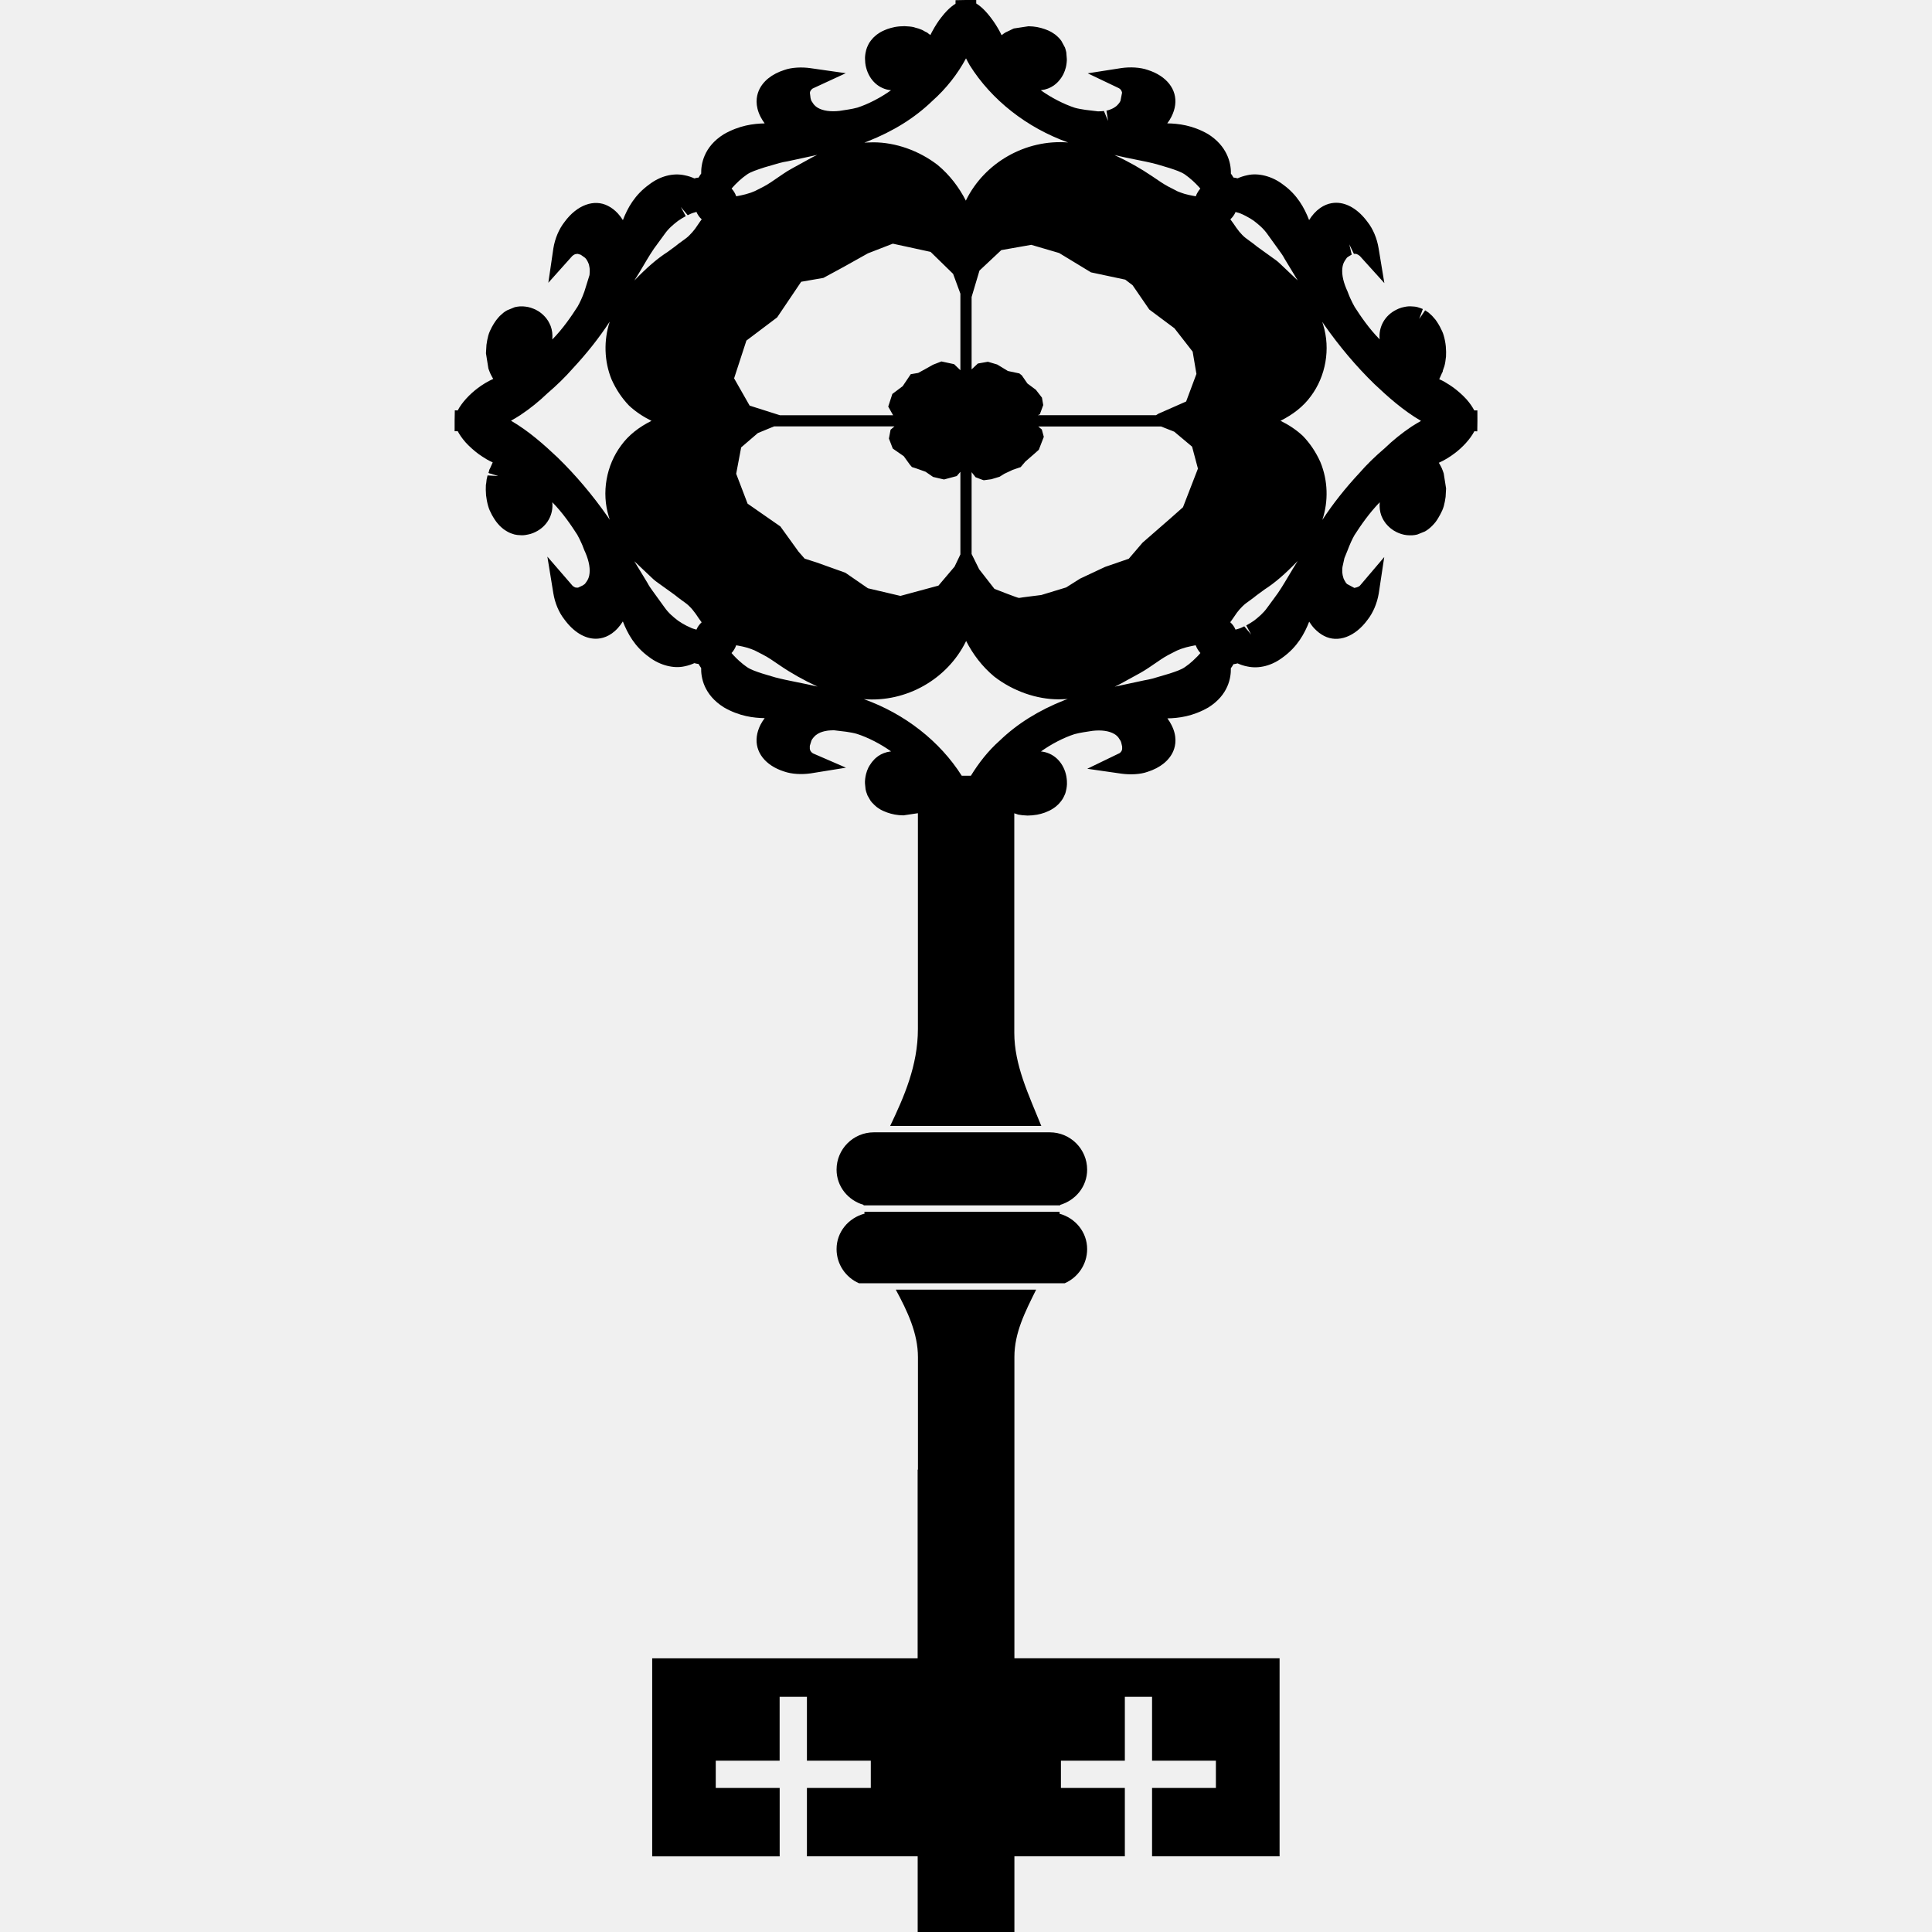
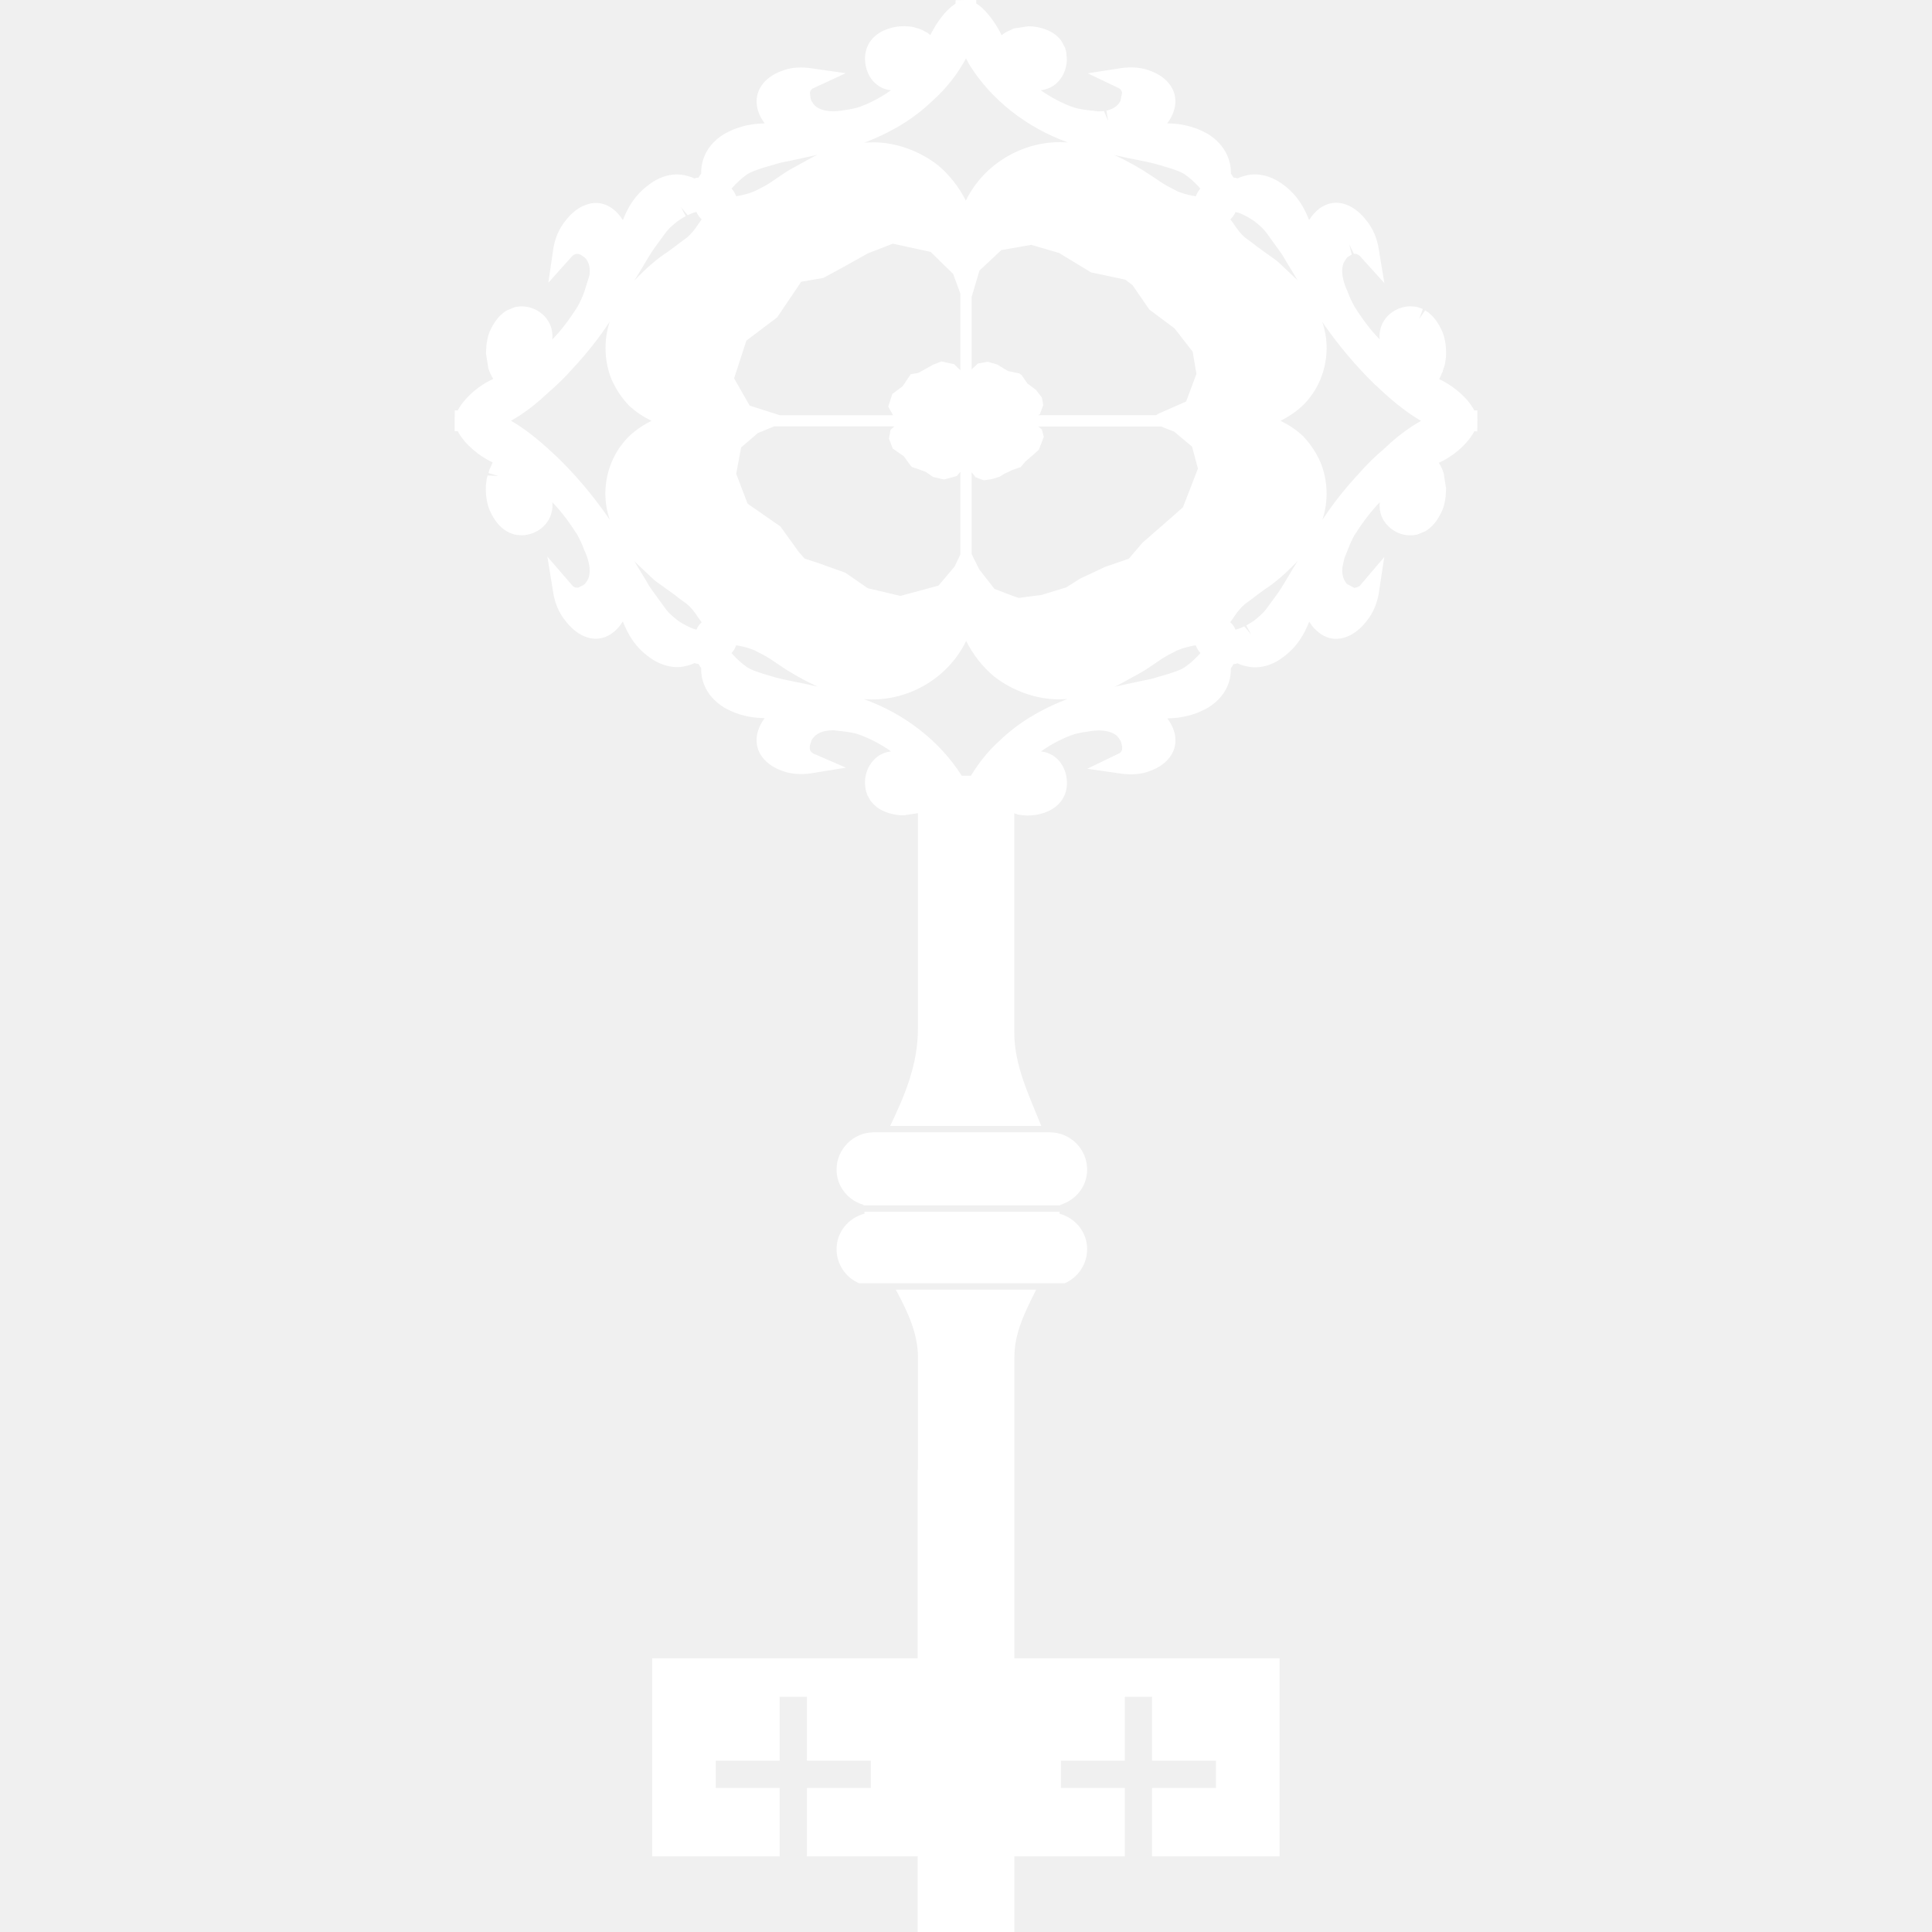
- <svg xmlns="http://www.w3.org/2000/svg" fill="#000000" version="1.1" id="Capa_1" width="800px" height="800px" viewBox="0 0 50.117 50.117" xml:space="preserve">
+ <svg xmlns="http://www.w3.org/2000/svg" fill="#ffffff" version="1.1" id="Capa_1" width="800px" height="800px" viewBox="0 0 50.117 50.117" xml:space="preserve">
  <g>
    <g>
      <path d="M38.324,10.646h-0.081c-0.046-0.087-0.106-0.179-0.2-0.286c-0.044-0.049-0.093-0.098-0.168-0.166    c-0.055-0.047-0.109-0.094-0.174-0.141c-0.061-0.045-0.123-0.084-0.221-0.143c-0.043-0.024-0.086-0.048-0.146-0.073l0.06-0.133    c0,0,0-0.002,0-0.003l0.033-0.065l-0.002-0.013c0.006-0.018,0.012-0.034,0.016-0.048l0.027-0.077    c0.02-0.07,0.031-0.147,0.042-0.248c0.005-0.079,0.003-0.162-0.005-0.267c-0.01-0.092-0.027-0.188-0.056-0.285    c-0.021-0.074-0.054-0.14-0.097-0.223l-0.035-0.061c-0.025-0.043-0.053-0.084-0.078-0.119l-0.043-0.049    c-0.03-0.038-0.062-0.071-0.092-0.095L37.059,8.11c-0.031-0.022-0.06-0.042-0.09-0.06l-0.154,0.224l0.094-0.258    c-0.035-0.015-0.067-0.026-0.139-0.049c-0.045-0.012-0.093-0.018-0.186-0.021c-0.029,0-0.059,0.001-0.087,0.005l-0.038,0.006    c-0.037,0.006-0.075,0.016-0.109,0.025c-0.047,0.015-0.09,0.032-0.123,0.05c-0.308,0.149-0.471,0.454-0.438,0.771    c-0.272-0.275-0.493-0.599-0.647-0.839C35.1,7.89,35.062,7.815,35.023,7.728c-0.015-0.03-0.025-0.063-0.039-0.094    c-0.018-0.049-0.037-0.098-0.057-0.139C34.829,7.266,34.796,7.06,34.83,6.9c0.013-0.061,0.037-0.112,0.074-0.164l0.037-0.053    c0.021-0.018,0.041-0.028,0.059-0.04l0.064-0.039l-0.062-0.265l0.118,0.245l0.053,0.002l0.007-0.001    c0.03,0.01,0.064,0.029,0.098,0.059l0.633,0.7l-0.15-0.907c-0.042-0.257-0.146-0.5-0.285-0.677c-0.236-0.322-0.527-0.5-0.814-0.5    c-0.148,0-0.367,0.048-0.574,0.276c-0.049,0.055-0.092,0.112-0.129,0.173c-0.122-0.315-0.307-0.656-0.676-0.921    c-0.291-0.225-0.65-0.305-0.918-0.245c-0.106,0.021-0.194,0.053-0.262,0.083c-0.035-0.009-0.07-0.017-0.108-0.021    c-0.019-0.036-0.041-0.07-0.065-0.102c0.008-0.29-0.109-0.723-0.593-1.025c-0.399-0.23-0.769-0.273-1.058-0.278    c0.041-0.053,0.078-0.111,0.109-0.173c0.051-0.103,0.084-0.204,0.096-0.301c0.054-0.405-0.222-0.756-0.709-0.911    c-0.198-0.07-0.457-0.082-0.688-0.049l-0.871,0.136l0.809,0.386c0.01,0.005,0.043,0.025,0.063,0.063    c0.006,0.01,0.013,0.028,0.019,0.053l-0.041,0.21c-0.013,0.03-0.031,0.061-0.084,0.116c-0.017,0.018-0.033,0.034-0.09,0.068    C28.87,2.81,28.852,2.82,28.829,2.829l-0.056,0.022c-0.022,0.008-0.047,0.014-0.071,0.018l0.042,0.268L28.637,2.88    c-0.031,0.004-0.066,0.006-0.152,0.009L28.16,2.85c-0.094-0.015-0.19-0.029-0.277-0.054c-0.287-0.093-0.615-0.263-0.886-0.456    l0.021-0.002c0.116-0.015,0.223-0.055,0.314-0.118l0.059-0.046c0.023-0.021,0.047-0.043,0.053-0.05l0.053-0.062    c0.023-0.029,0.044-0.061,0.062-0.092l0.027-0.049c0.027-0.058,0.048-0.113,0.062-0.17c0.008-0.035,0.016-0.074,0.021-0.121    c0.006-0.048,0.007-0.098,0.004-0.11L27.66,1.356c-0.01-0.042-0.02-0.084-0.034-0.122l-0.093-0.172    c-0.021-0.03-0.045-0.058-0.064-0.078L27.43,0.946c-0.029-0.029-0.063-0.057-0.107-0.083l-0.055-0.035    c-0.033-0.018-0.072-0.035-0.113-0.052L27.1,0.755c-0.058-0.021-0.123-0.038-0.197-0.053c-0.071-0.013-0.141-0.019-0.223-0.021    l-0.383,0.058L26.08,0.843c-0.027,0.017-0.053,0.035-0.098,0.07c-0.117-0.247-0.284-0.476-0.417-0.619    c-0.083-0.09-0.163-0.155-0.241-0.204V0h-0.271l0,0h-0.001l0,0l-0.265,0.005v0.091c-0.07,0.044-0.143,0.101-0.23,0.191    c-0.041,0.042-0.081,0.089-0.139,0.163c-0.04,0.051-0.08,0.105-0.119,0.167c-0.038,0.058-0.072,0.117-0.124,0.211    c-0.014,0.026-0.026,0.054-0.04,0.08l-0.033-0.023c-0.004-0.003-0.008-0.006-0.012-0.009l-0.053-0.041h-0.01    c-0.015-0.009-0.029-0.017-0.043-0.023l-0.064-0.036c-0.062-0.028-0.128-0.048-0.166-0.055l-0.052-0.017    c-0.068-0.015-0.142-0.021-0.238-0.025c-0.08,0-0.166,0.006-0.253,0.022c-0.071,0.015-0.135,0.032-0.194,0.053l-0.052,0.021    c-0.042,0.017-0.083,0.035-0.117,0.055L22.8,0.86c-0.041,0.026-0.075,0.052-0.1,0.076l-0.047,0.043    c-0.023,0.024-0.043,0.048-0.062,0.073l-0.04,0.056c-0.018,0.03-0.032,0.06-0.059,0.12c-0.017,0.042-0.029,0.088-0.041,0.151    c-0.006,0.037-0.01,0.071-0.012,0.107V1.52v0.004c0,0.035,0.002,0.071,0.006,0.107c0.005,0.046,0.013,0.089,0.023,0.123    c0.086,0.334,0.335,0.558,0.646,0.587c-0.268,0.192-0.592,0.36-0.871,0.45c-0.077,0.021-0.155,0.037-0.232,0.049l-0.237,0.037    c-0.225,0.025-0.426-0.001-0.562-0.082c-0.046-0.027-0.086-0.066-0.104-0.089l-0.06-0.09c-0.011-0.025-0.016-0.05-0.022-0.072    l-0.017-0.138c0.003-0.021,0.01-0.04,0.018-0.054c0.015-0.024,0.036-0.042,0.052-0.055l0.861-0.398l-0.911-0.13    c-0.23-0.034-0.494-0.021-0.678,0.045c-0.33,0.104-0.568,0.297-0.67,0.542C19.62,2.503,19.58,2.738,19.73,3.032    c0.032,0.061,0.067,0.117,0.106,0.169c-0.289,0.006-0.659,0.05-1.065,0.284c-0.52,0.327-0.587,0.78-0.582,1.018    c-0.024,0.031-0.047,0.066-0.066,0.103c-0.038,0.004-0.074,0.011-0.11,0.022c-0.066-0.03-0.152-0.062-0.253-0.081    c-0.301-0.066-0.637,0.021-0.92,0.239c-0.377,0.271-0.562,0.613-0.682,0.924c-0.04-0.063-0.083-0.122-0.132-0.175    c-0.079-0.084-0.164-0.149-0.254-0.194c-0.36-0.187-0.805-0.023-1.125,0.413c-0.146,0.185-0.25,0.429-0.292,0.686l-0.131,0.895    l0.618-0.691c0.01-0.01,0.046-0.041,0.087-0.053l0.058-0.006l0.079,0.024l0.107,0.076c0.024,0.022,0.045,0.047,0.076,0.109    c0.01,0.022,0.022,0.047,0.027,0.064l0.011,0.054c0.004,0.025,0.01,0.05,0.011,0.076V7.05v0.003c0,0.026-0.002,0.053-0.006,0.083    l-0.134,0.431c-0.054,0.149-0.115,0.282-0.175,0.386c-0.161,0.251-0.382,0.576-0.656,0.853c0-0.001,0-0.002,0-0.003    c0.011-0.122-0.003-0.237-0.042-0.344l-0.032-0.07c-0.014-0.03-0.029-0.057-0.035-0.065L14.17,8.256    c-0.025-0.031-0.052-0.061-0.082-0.089l-0.04-0.035c-0.052-0.043-0.105-0.076-0.158-0.102c-0.035-0.016-0.074-0.031-0.121-0.047    s-0.099-0.025-0.143-0.03c-0.035-0.005-0.071-0.007-0.143-0.005c-0.043,0.004-0.086,0.01-0.129,0.02l-0.2,0.082    c-0.032,0.017-0.063,0.038-0.087,0.056l-0.046,0.04c-0.042,0.033-0.076,0.069-0.101,0.1L12.876,8.3    c-0.025,0.033-0.051,0.072-0.076,0.113l-0.045,0.079c-0.032,0.062-0.065,0.129-0.088,0.21c-0.021,0.079-0.036,0.154-0.048,0.244    l-0.013,0.218l0.063,0.395c0.01,0.033,0.021,0.063,0.023,0.063c0.016,0.044,0.036,0.088,0.056,0.124l0.028,0.051    c0.006,0.011,0.012,0.021,0.019,0.032c-0.141,0.063-0.285,0.149-0.421,0.254c-0.187,0.143-0.391,0.353-0.5,0.563l-0.076-0.001    l-0.005,0.265c0,0.002,0,0.002,0,0.003s0,0.002,0,0.002v0.271h0.081c0.045,0.085,0.106,0.177,0.2,0.285    c0.044,0.049,0.093,0.099,0.169,0.167c0.053,0.046,0.109,0.094,0.173,0.141c0.061,0.044,0.123,0.084,0.219,0.142    c0.043,0.024,0.087,0.048,0.146,0.073l-0.059,0.134c0,0.001-0.001,0.002-0.002,0.004l-0.032,0.065l0.002,0.011    c-0.007,0.021-0.013,0.04-0.02,0.06l0.033,0.011l0.002,0.009l0.016-0.004l0.197,0.062c0,0.001-0.001,0.001-0.001,0.002    l-0.27-0.015c-0.02,0.071-0.032,0.147-0.034,0.196l-0.009,0.054c-0.005,0.078-0.003,0.161,0.005,0.268    c0.01,0.09,0.028,0.186,0.056,0.283c0.021,0.075,0.053,0.141,0.096,0.224l0.037,0.063c0.024,0.041,0.051,0.081,0.076,0.114    l0.042,0.052c0.031,0.037,0.063,0.07,0.092,0.094l0.05,0.042c0.03,0.022,0.059,0.042,0.103,0.067l0.047,0.025    c0.034,0.016,0.066,0.027,0.136,0.049c0.046,0.012,0.093,0.018,0.187,0.021c0.03,0,0.058-0.001,0.087-0.005l0.04-0.007    c0.036-0.006,0.073-0.014,0.108-0.024c0.046-0.015,0.089-0.031,0.123-0.049c0.307-0.149,0.471-0.454,0.438-0.772    c0.271,0.275,0.492,0.6,0.646,0.84c0.042,0.074,0.079,0.15,0.117,0.236c0.015,0.03,0.026,0.062,0.038,0.093    c0.019,0.05,0.037,0.099,0.058,0.139c0.098,0.229,0.132,0.435,0.098,0.596c-0.013,0.06-0.036,0.112-0.075,0.165l-0.036,0.049    c-0.02,0.018-0.04,0.028-0.058,0.041l-0.12,0.057l-0.053-0.002l-0.006,0.001c-0.025-0.007-0.052-0.022-0.079-0.043l-0.658-0.761    l0.155,0.952c0.042,0.257,0.146,0.5,0.287,0.678c0.236,0.322,0.525,0.5,0.814,0.5c0.148,0,0.367-0.049,0.573-0.277    c0.049-0.055,0.092-0.112,0.129-0.172c0.123,0.314,0.307,0.655,0.677,0.921c0.291,0.224,0.65,0.305,0.917,0.245    c0.106-0.021,0.194-0.053,0.261-0.084c0.035,0.01,0.071,0.018,0.109,0.022c0.02,0.036,0.042,0.071,0.067,0.104    c-0.005,0.238,0.063,0.692,0.591,1.022c0.398,0.23,0.768,0.274,1.057,0.279c-0.04,0.054-0.077,0.111-0.11,0.174    c-0.05,0.102-0.082,0.203-0.094,0.299c-0.054,0.405,0.22,0.756,0.708,0.911c0.199,0.07,0.456,0.082,0.688,0.049l0.917-0.148    l-0.849-0.368l-0.008-0.004c-0.009-0.006-0.041-0.026-0.063-0.063c-0.008-0.015-0.015-0.033-0.018-0.053v-0.079l0.04-0.13    c0.013-0.032,0.032-0.063,0.086-0.119c0.016-0.017,0.033-0.033,0.088-0.067c0.021-0.012,0.041-0.022,0.063-0.031l0.057-0.019    c0.023-0.007,0.047-0.014,0.095-0.022l0.041-0.007c0.032-0.003,0.066-0.006,0.152-0.009l0.324,0.039    c0.094,0.015,0.19,0.029,0.278,0.056c0.286,0.092,0.615,0.261,0.885,0.454c-0.006,0.001-0.014,0.001-0.022,0.002    c-0.116,0.016-0.221,0.056-0.313,0.119l-0.054,0.042c-0.025,0.021-0.05,0.045-0.053,0.051l-0.056,0.063    c-0.022,0.029-0.043,0.06-0.062,0.091l-0.028,0.049c-0.028,0.057-0.048,0.112-0.062,0.169c-0.009,0.036-0.017,0.076-0.023,0.123    c-0.006,0.048-0.007,0.097-0.005,0.123l0.015,0.149c0.008,0.042,0.02,0.085,0.051,0.163l0.078,0.135    c0.021,0.029,0.043,0.056,0.103,0.113c0.037,0.038,0.077,0.066,0.108,0.086l0.056,0.035c0.034,0.018,0.072,0.036,0.112,0.051    l0.053,0.021c0.058,0.021,0.124,0.039,0.197,0.053c0.072,0.013,0.141,0.02,0.223,0.021l0.377-0.056c0,1.473,0,4.248,0,5.595    c0,0.953-0.362,1.768-0.72,2.518h3.921c-0.328-0.814-0.701-1.577-0.701-2.423c0-1.096,0-4.121,0-5.688    c0.012,0.003,0.034,0.013,0.043,0.014l0.059,0.02c0.068,0.014,0.143,0.021,0.242,0.025c0.08,0,0.162-0.008,0.25-0.023    c0.07-0.014,0.135-0.031,0.193-0.052l0.051-0.021c0.043-0.017,0.084-0.036,0.117-0.055l0.051-0.031    c0.039-0.025,0.074-0.051,0.1-0.076l0.044-0.041c0.024-0.025,0.046-0.051,0.062-0.072l0.043-0.061    c0.018-0.03,0.031-0.059,0.059-0.119c0.018-0.042,0.027-0.087,0.04-0.149c0.006-0.037,0.01-0.071,0.012-0.107v-0.034v-0.003    c0-0.036-0.001-0.073-0.006-0.109c-0.005-0.045-0.013-0.088-0.022-0.123c-0.086-0.334-0.336-0.557-0.646-0.587    c0.268-0.192,0.592-0.36,0.871-0.449c0.078-0.021,0.156-0.037,0.232-0.049l0.238-0.037c0.227-0.026,0.428,0.002,0.562,0.082    c0.048,0.027,0.087,0.066,0.109,0.096l0.055,0.085c0.012,0.024,0.017,0.048,0.027,0.092l0.012,0.054v0.063v0.001    c-0.002,0.021-0.01,0.04-0.018,0.054c-0.013,0.021-0.029,0.037-0.045,0.05l-0.842,0.407l0.884,0.127    c0.231,0.032,0.495,0.02,0.679-0.047c0.33-0.104,0.567-0.296,0.67-0.541c0.061-0.146,0.102-0.383-0.049-0.676    c-0.031-0.062-0.066-0.117-0.105-0.17c0.289-0.005,0.66-0.051,1.064-0.284c0.521-0.326,0.588-0.779,0.582-1.017    c0.025-0.032,0.047-0.066,0.067-0.104c0.038-0.005,0.073-0.012,0.108-0.022c0.066,0.03,0.151,0.062,0.254,0.081    c0.302,0.065,0.637-0.021,0.92-0.238c0.375-0.271,0.562-0.613,0.683-0.925c0.04,0.064,0.083,0.123,0.133,0.176    c0.079,0.083,0.164,0.149,0.253,0.194c0.361,0.187,0.805,0.022,1.125-0.414c0.146-0.185,0.249-0.428,0.293-0.685l0.143-0.947    l-0.631,0.742c-0.01,0.01-0.045,0.042-0.145,0.059l-0.188-0.101c-0.023-0.021-0.043-0.046-0.075-0.109    c-0.011-0.021-0.023-0.045-0.039-0.118c-0.004-0.024-0.009-0.049-0.011-0.075v-0.061v-0.003c0-0.026,0.002-0.054,0.006-0.08    l0.05-0.227l0.085-0.209c0.055-0.146,0.115-0.28,0.175-0.385c0.162-0.252,0.384-0.575,0.656-0.854c0,0.001,0,0.003,0,0.004    c-0.011,0.121,0.003,0.237,0.042,0.344l0.031,0.069c0.016,0.029,0.031,0.059,0.037,0.065l0.047,0.068    c0.025,0.03,0.053,0.06,0.082,0.087l0.041,0.037c0.052,0.042,0.104,0.075,0.158,0.101c0.035,0.017,0.072,0.032,0.121,0.048    c0.045,0.015,0.098,0.025,0.143,0.03c0.035,0.004,0.07,0.004,0.14,0.004c0.044-0.003,0.088-0.009,0.132-0.02l0.198-0.08    c0.032-0.018,0.063-0.038,0.089-0.059l0.047-0.038c0.033-0.027,0.066-0.062,0.1-0.1l0.045-0.054    c0.025-0.034,0.051-0.074,0.072-0.111l0.047-0.083c0.033-0.061,0.065-0.128,0.089-0.209c0.021-0.079,0.036-0.155,0.048-0.244    l0.012-0.218l-0.062-0.392c-0.01-0.033-0.021-0.063-0.024-0.068c-0.015-0.044-0.034-0.087-0.055-0.123l-0.028-0.051    c-0.006-0.01-0.012-0.021-0.02-0.031c0.142-0.063,0.285-0.149,0.422-0.254c0.188-0.143,0.391-0.354,0.5-0.564l0.076,0.002    l0.004-0.266c0-0.001,0-0.002,0-0.003s0-0.001,0-0.002L38.324,10.646z M13.408,10c0.001,0,0.002,0.001,0.003,0.001    C13.411,10.001,13.409,10.001,13.408,10L13.408,10z M16.114,11.553c-0.39,0.52-0.513,1.229-0.322,1.847    c0.008,0.027,0.017,0.056,0.025,0.083c-0.017-0.024-0.033-0.05-0.05-0.075c-0.394-0.564-0.831-1.082-1.302-1.54    c-0.348-0.329-0.746-0.685-1.21-0.955c0.081-0.046,0.162-0.091,0.244-0.146c0.247-0.164,0.487-0.358,0.701-0.564    c0.25-0.214,0.47-0.43,0.65-0.636c0.376-0.404,0.691-0.802,0.967-1.224c-0.16,0.484-0.145,1.032,0.048,1.501    c0.116,0.259,0.265,0.482,0.452,0.677c0.173,0.162,0.372,0.291,0.583,0.396C16.578,11.076,16.304,11.289,16.114,11.553z     M18.123,16.231c-0.022,0.031-0.042,0.065-0.057,0.102c-0.013-0.004-0.026-0.008-0.04-0.012c-0.055-0.013-0.114-0.037-0.221-0.091    c-0.075-0.039-0.149-0.083-0.211-0.126c-0.124-0.094-0.252-0.199-0.359-0.353l-0.312-0.431c-0.042-0.06-0.086-0.118-0.129-0.202    l-0.34-0.56l0.451,0.427c0.07,0.07,0.151,0.127,0.23,0.182l0.371,0.267c0.063,0.053,0.128,0.1,0.191,0.146    c0.07,0.05,0.137,0.096,0.194,0.156c0.053,0.052,0.1,0.11,0.159,0.191c0.049,0.075,0.099,0.147,0.141,0.202    c0.003,0.004,0.006,0.009,0.01,0.014C18.172,16.169,18.146,16.198,18.123,16.231z M18.163,5.743l-0.134,0.195    c-0.043,0.056-0.089,0.109-0.146,0.166c-0.05,0.053-0.114,0.097-0.182,0.146c-0.064,0.046-0.131,0.094-0.182,0.138l-0.203,0.149    c-0.261,0.167-0.529,0.396-0.86,0.739c0.084-0.13,0.162-0.262,0.237-0.389c0.122-0.207,0.238-0.403,0.367-0.568l0.182-0.249    c0.101-0.145,0.226-0.247,0.342-0.337c0.066-0.047,0.136-0.089,0.205-0.126l-0.128-0.238l0.179,0.214    c0.052-0.025,0.097-0.049,0.147-0.063c0.026-0.008,0.053-0.016,0.079-0.023c0.015,0.036,0.034,0.07,0.057,0.103    c0.023,0.033,0.05,0.063,0.08,0.089C18.19,5.707,18.177,5.725,18.163,5.743z M28.301,7.065l0.889,0.189l0.19,0.145l0.433,0.63    l0.653,0.487l0.472,0.606L31.036,9.7l-0.267,0.715l-0.722,0.318l-0.057,0.037h-3.068l0.052-0.023l0.088-0.239l-0.033-0.193    l-0.157-0.203l-0.22-0.164l-0.146-0.211l-0.063-0.05l-0.297-0.063l-0.277-0.168l-0.242-0.072L25.366,9.43l-0.162,0.152V7.704    l0.204-0.685l0.566-0.531l0.777-0.137l0.723,0.212L28.301,7.065z M25.852,1.586L25.852,1.586c0,0.001,0,0.002,0,0.002    S25.852,1.587,25.852,1.586z M22.504,3.669c0.672-0.266,1.224-0.61,1.678-1.048c0.368-0.327,0.661-0.705,0.877-1.107    c0.032,0.059,0.059,0.117,0.094,0.175c0.565,0.903,1.483,1.625,2.554,2.007c-1.1-0.088-2.166,0.521-2.646,1.495    c-0.002,0.005-0.004,0.01-0.006,0.014c-0.179-0.349-0.418-0.664-0.73-0.924c-0.486-0.375-1.095-0.589-1.67-0.589    c-0.05,0-0.101,0.001-0.142,0.004c-0.031,0.001-0.062,0.002-0.092,0.004C22.446,3.69,22.475,3.68,22.504,3.669z M21.359,7.209    l0.517-0.28l0.638-0.357l0.646-0.251l0.98,0.213l0.584,0.57l0.189,0.514v1.986L24.75,9.447l-0.329-0.071L24.205,9.46l-0.214,0.12    l-0.173,0.094l-0.193,0.033l-0.209,0.311l-0.268,0.201l-0.107,0.328l0.127,0.225h-2.935l-0.787-0.25l-0.403-0.708l0.319-0.979    l0.797-0.601l0.624-0.925L21.359,7.209z M18.989,4.878c0.048-0.058,0.103-0.111,0.187-0.191c0.063-0.058,0.13-0.111,0.203-0.162    c0.097-0.067,0.247-0.116,0.45-0.183l0.39-0.113c0.068-0.02,0.141-0.032,0.215-0.045l0.767-0.166    c-0.052,0.022-0.101,0.048-0.15,0.074l-0.507,0.279c-0.081,0.045-0.159,0.091-0.227,0.139L20,4.726    c-0.13,0.088-0.258,0.151-0.415,0.229c-0.068,0.031-0.139,0.056-0.242,0.084c-0.073,0.019-0.146,0.035-0.207,0.046l-0.039,0.006    c-0.013-0.04-0.032-0.078-0.054-0.114c-0.019-0.031-0.042-0.06-0.065-0.085C18.981,4.887,18.985,4.883,18.989,4.878z     M20.663,17.694c-0.197-0.04-0.384-0.077-0.555-0.123l-0.329-0.098c-0.161-0.053-0.3-0.099-0.403-0.169    c-0.066-0.045-0.129-0.096-0.204-0.163c-0.054-0.048-0.105-0.1-0.151-0.15c-0.015-0.017-0.03-0.033-0.045-0.051    c0.025-0.026,0.047-0.055,0.066-0.086c0.023-0.036,0.041-0.075,0.055-0.115c0.027,0.004,0.055,0.01,0.083,0.015    c0.062,0.011,0.125,0.026,0.208,0.049c0.067,0.021,0.133,0.045,0.184,0.067l0.055,0.028c0.116,0.059,0.244,0.122,0.374,0.208    l0.226,0.153c0.292,0.2,0.615,0.382,0.979,0.551C21.02,17.766,20.837,17.729,20.663,17.694z M21.929,14.857l-0.744-0.266    l-0.312-0.1l-0.159-0.182l-0.471-0.653l-0.85-0.591l-0.296-0.775l0.129-0.684l0.433-0.372l0.42-0.173h3.123l-0.1,0.086    l-0.043,0.229l0.1,0.26l0.285,0.198l0.158,0.219l0.053,0.062l0.104,0.033l0.25,0.089l0.196,0.135l0.283,0.066l0.331-0.089    l0.094-0.11v2.143l-0.151,0.316l-0.418,0.493l-0.987,0.267l-0.843-0.198L21.929,14.857z M27.613,18.162    c-0.672,0.267-1.225,0.612-1.678,1.048c-0.308,0.273-0.548,0.586-0.75,0.913h-0.237c-0.566-0.894-1.477-1.607-2.539-1.987    c1.103,0.09,2.166-0.52,2.646-1.494c0.002-0.005,0.004-0.01,0.006-0.016c0.179,0.35,0.418,0.665,0.73,0.925    c0.485,0.375,1.095,0.59,1.671,0.59c0.051,0,0.102-0.002,0.143-0.004c0.03-0.001,0.061-0.003,0.092-0.004    C27.67,18.142,27.643,18.151,27.613,18.162z M28.666,14.706l-0.646,0.303l-0.363,0.229l-0.646,0.197c0,0-0.554,0.068-0.576,0.076    c-0.023,0.007-0.639-0.236-0.639-0.236L25.4,14.767l-0.196-0.396v-2.123l0.102,0.131c0,0,0.206,0.081,0.214,0.079    c0.008-0.003,0.194-0.026,0.194-0.026l0.216-0.065l0.123-0.077l0.217-0.102l0.207-0.071l0.119-0.141l0.242-0.211l0.109-0.097    l0.13-0.336l-0.052-0.191l-0.092-0.078h3.185l0.342,0.135l0.463,0.388l0.152,0.57l-0.388,1.002l-0.326,0.289l-0.723,0.63    l-0.357,0.417L28.666,14.706z M31.127,16.954c-0.047,0.057-0.104,0.111-0.188,0.191c-0.062,0.057-0.129,0.111-0.203,0.161    c-0.096,0.067-0.238,0.114-0.402,0.168l-0.438,0.129c-0.067,0.019-0.141,0.031-0.213,0.045l-0.768,0.165    c0.051-0.022,0.1-0.047,0.146-0.072l0.512-0.281c0.08-0.047,0.158-0.091,0.224-0.138l0.318-0.216    c0.13-0.089,0.258-0.151,0.375-0.21l0.042-0.021c0.068-0.031,0.139-0.056,0.24-0.084c0.074-0.019,0.147-0.034,0.207-0.046    l0.039-0.005c0.015,0.039,0.032,0.078,0.055,0.113c0.02,0.031,0.042,0.06,0.066,0.086C31.136,16.945,31.131,16.95,31.127,16.954z     M31.074,4.978c-0.022,0.036-0.041,0.074-0.055,0.114c-0.026-0.004-0.054-0.009-0.082-0.015c-0.063-0.011-0.125-0.026-0.209-0.048    c-0.067-0.021-0.134-0.046-0.185-0.067L30.49,4.934c-0.116-0.058-0.244-0.121-0.375-0.209l-0.227-0.153    c-0.293-0.199-0.615-0.382-0.979-0.551c0.188,0.046,0.369,0.082,0.543,0.117c0.197,0.039,0.384,0.076,0.553,0.122l0.326,0.097    c0.163,0.053,0.303,0.1,0.406,0.169c0.066,0.047,0.13,0.097,0.205,0.165c0.053,0.048,0.104,0.1,0.15,0.15    c0.016,0.016,0.03,0.033,0.045,0.051C31.116,4.917,31.094,4.946,31.074,4.978z M31.994,5.601c0.023-0.031,0.042-0.066,0.057-0.102    c0.014,0.004,0.027,0.008,0.041,0.012c0.055,0.012,0.114,0.035,0.221,0.09c0.076,0.039,0.15,0.083,0.211,0.126    c0.123,0.095,0.252,0.2,0.358,0.353l0.312,0.433c0.043,0.059,0.086,0.118,0.129,0.2l0.34,0.561l-0.451-0.427    c-0.07-0.07-0.15-0.126-0.23-0.181l-0.371-0.267c-0.062-0.053-0.129-0.101-0.191-0.146c-0.068-0.051-0.137-0.096-0.193-0.156    c-0.053-0.053-0.1-0.111-0.158-0.192c-0.049-0.074-0.1-0.146-0.142-0.201c-0.003-0.005-0.006-0.01-0.01-0.015    C31.945,5.662,31.971,5.633,31.994,5.601z M33.424,14.944c-0.123,0.207-0.238,0.401-0.367,0.568l-0.182,0.248    c-0.102,0.146-0.227,0.247-0.342,0.338c-0.066,0.046-0.135,0.088-0.205,0.126l0.128,0.237l-0.179-0.214    c-0.053,0.026-0.098,0.049-0.148,0.063c-0.025,0.009-0.052,0.016-0.079,0.023c-0.015-0.036-0.034-0.07-0.057-0.103    c-0.023-0.033-0.05-0.063-0.08-0.089c0.013-0.018,0.026-0.036,0.04-0.055l0.134-0.194c0.042-0.056,0.088-0.109,0.146-0.166    c0.052-0.053,0.115-0.097,0.182-0.145c0.064-0.046,0.131-0.096,0.184-0.14l0.203-0.149c0.262-0.167,0.529-0.396,0.861-0.74    C33.578,14.686,33.5,14.816,33.424,14.944z M36.709,11.832c-0.001,0-0.002-0.001-0.003-0.001    C36.707,11.831,36.708,11.831,36.709,11.832L36.709,11.832z M36.619,11.064c-0.247,0.165-0.487,0.358-0.701,0.565    c-0.25,0.213-0.471,0.429-0.65,0.636c-0.375,0.403-0.69,0.801-0.966,1.222c0.162-0.487,0.146-1.023-0.05-1.499    c-0.116-0.259-0.266-0.483-0.452-0.677c-0.173-0.162-0.37-0.291-0.583-0.396c0.322-0.16,0.596-0.373,0.786-0.636    c0.39-0.52,0.513-1.229,0.322-1.849c-0.009-0.027-0.017-0.055-0.025-0.082c0.017,0.025,0.033,0.051,0.05,0.076    c0.395,0.563,0.832,1.081,1.303,1.539c0.348,0.329,0.746,0.686,1.209,0.955C36.781,10.966,36.701,11.01,36.619,11.064z" />
      <path d="M28.201,30.341c0-0.534-0.434-0.967-0.967-0.968h-4.567c-0.533,0.001-0.966,0.434-0.966,0.968    c0,0.439,0.3,0.798,0.702,0.914c0,0.004-0.002,0.009-0.002,0.013h5.101c0-0.004-0.001-0.009-0.001-0.013    C27.902,31.136,28.201,30.78,28.201,30.341z" />
      <path d="M22.282,33.288h5.338c0.341-0.149,0.581-0.488,0.581-0.886c0-0.445-0.309-0.807-0.717-0.918    c0-0.018,0.002-0.034,0.004-0.051h-5.066c0.002,0.017,0.004,0.032,0.006,0.049c-0.415,0.109-0.727,0.472-0.727,0.92    C21.701,32.8,21.941,33.139,22.282,33.288z" />
      <path d="M26.314,35.204c0-0.634,0.277-1.17,0.564-1.75h-3.641c0.304,0.562,0.575,1.133,0.575,1.752c0,0.353,0,1.458,0,2.917    h-0.008v4.895h-6.886v5.137h3.307V46.38h-1.658v-0.707h1.657v-1.657h0.708v1.657h1.657v0.707h-1.657v1.774h2.873v1.963h0.008    h2.493h0.008c0,0,0-0.773,0-1.963h2.865V46.38h-1.658v-0.707h1.658v-1.657h0.706v1.657h1.656v0.707h-1.656v1.774h3.308v-5.137    h-6.879C26.314,39.496,26.314,35.854,26.314,35.204z" />
    </g>
  </g>
</svg>
